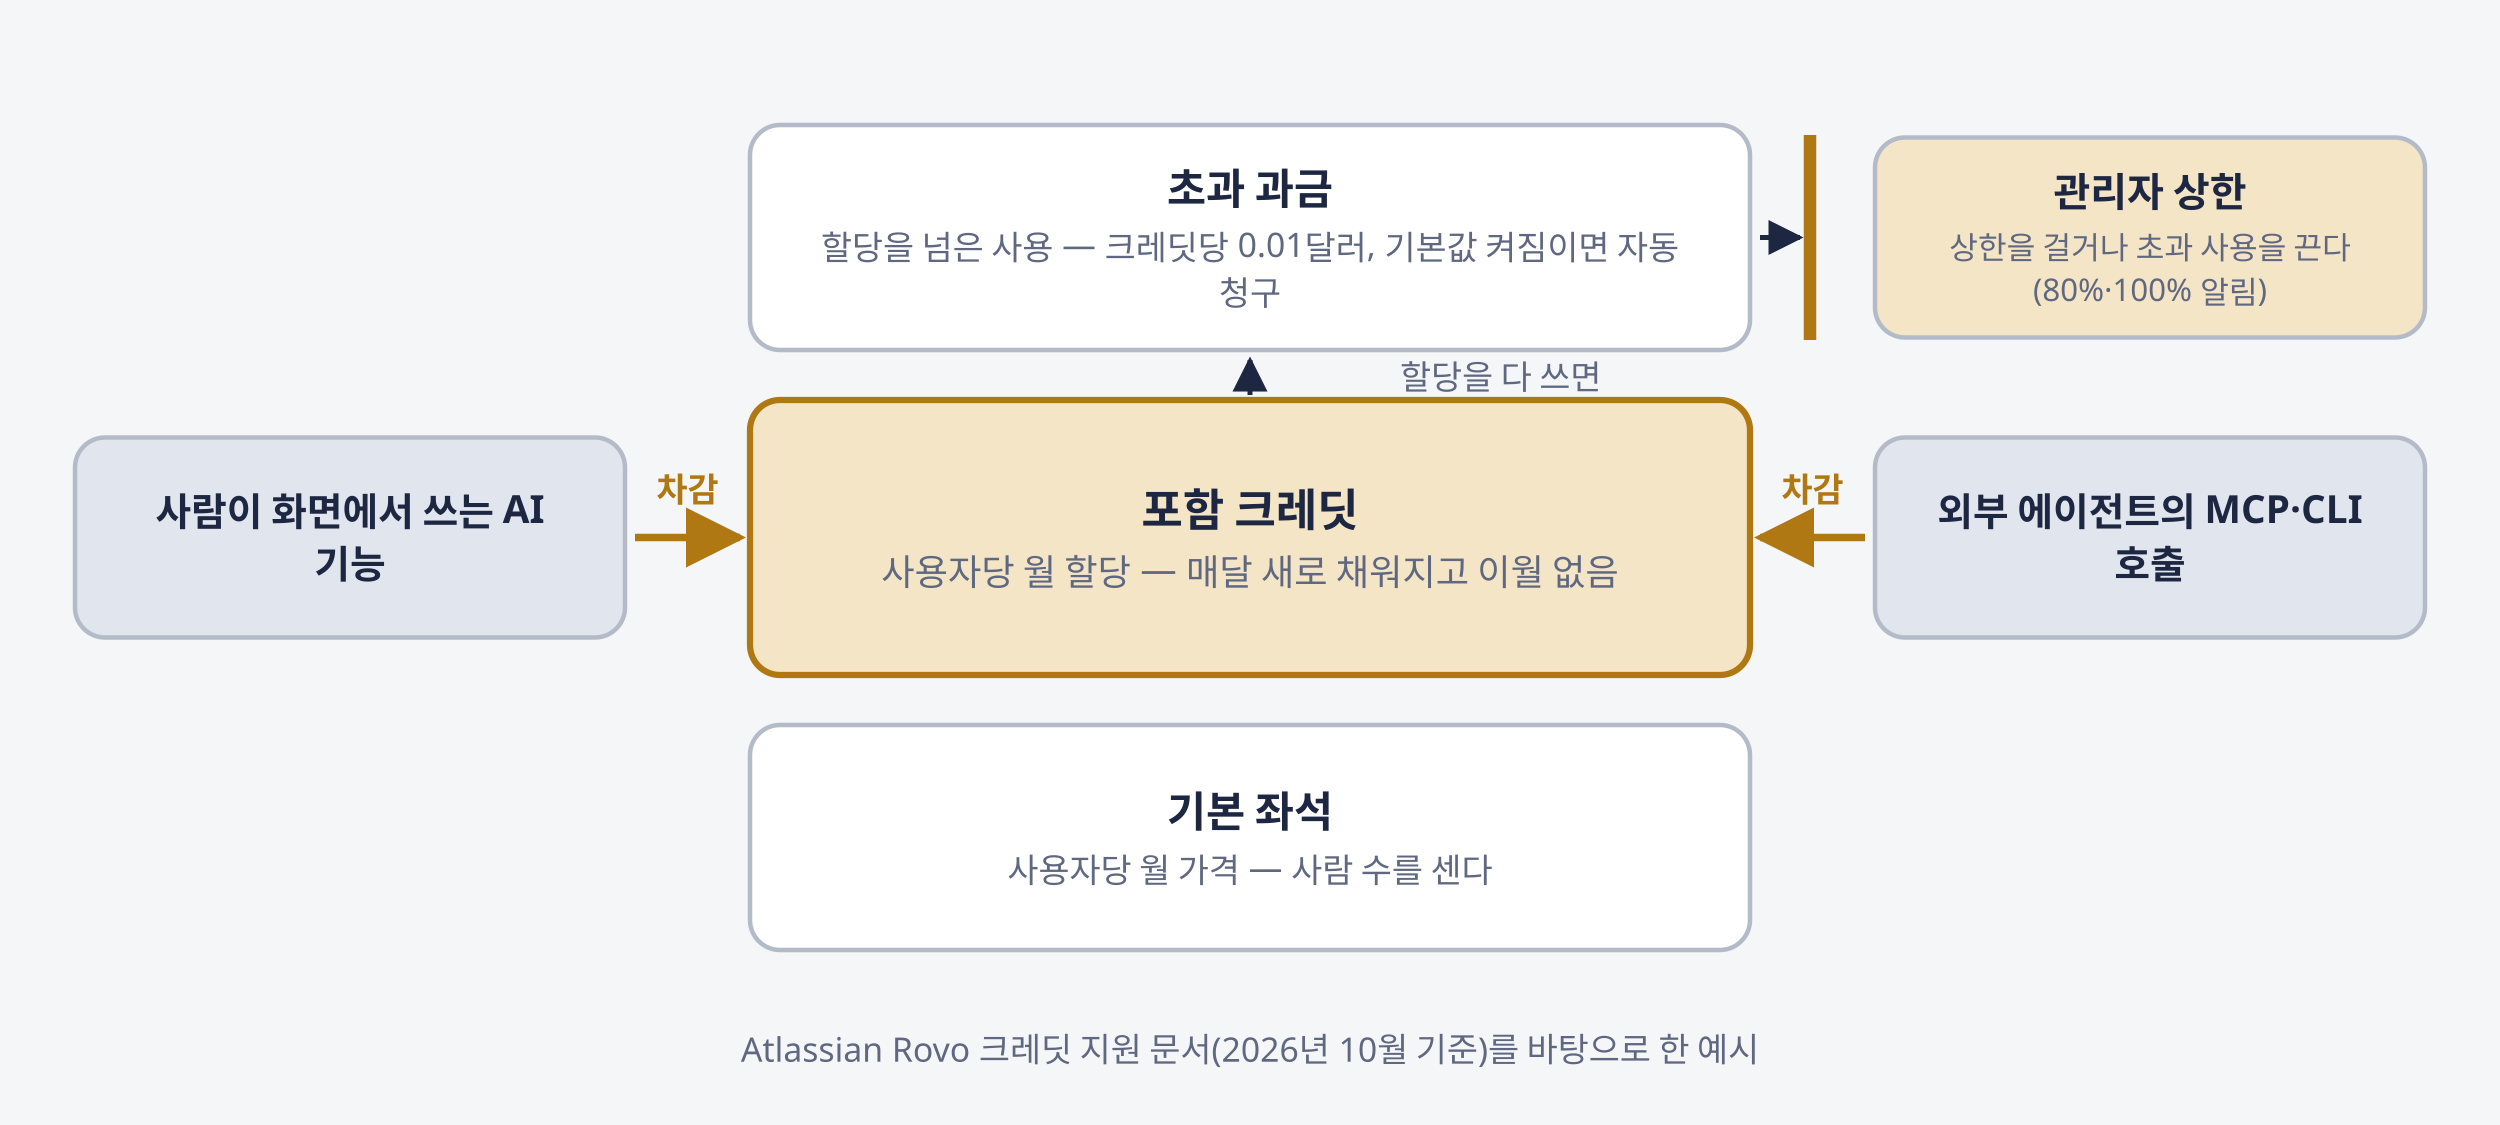
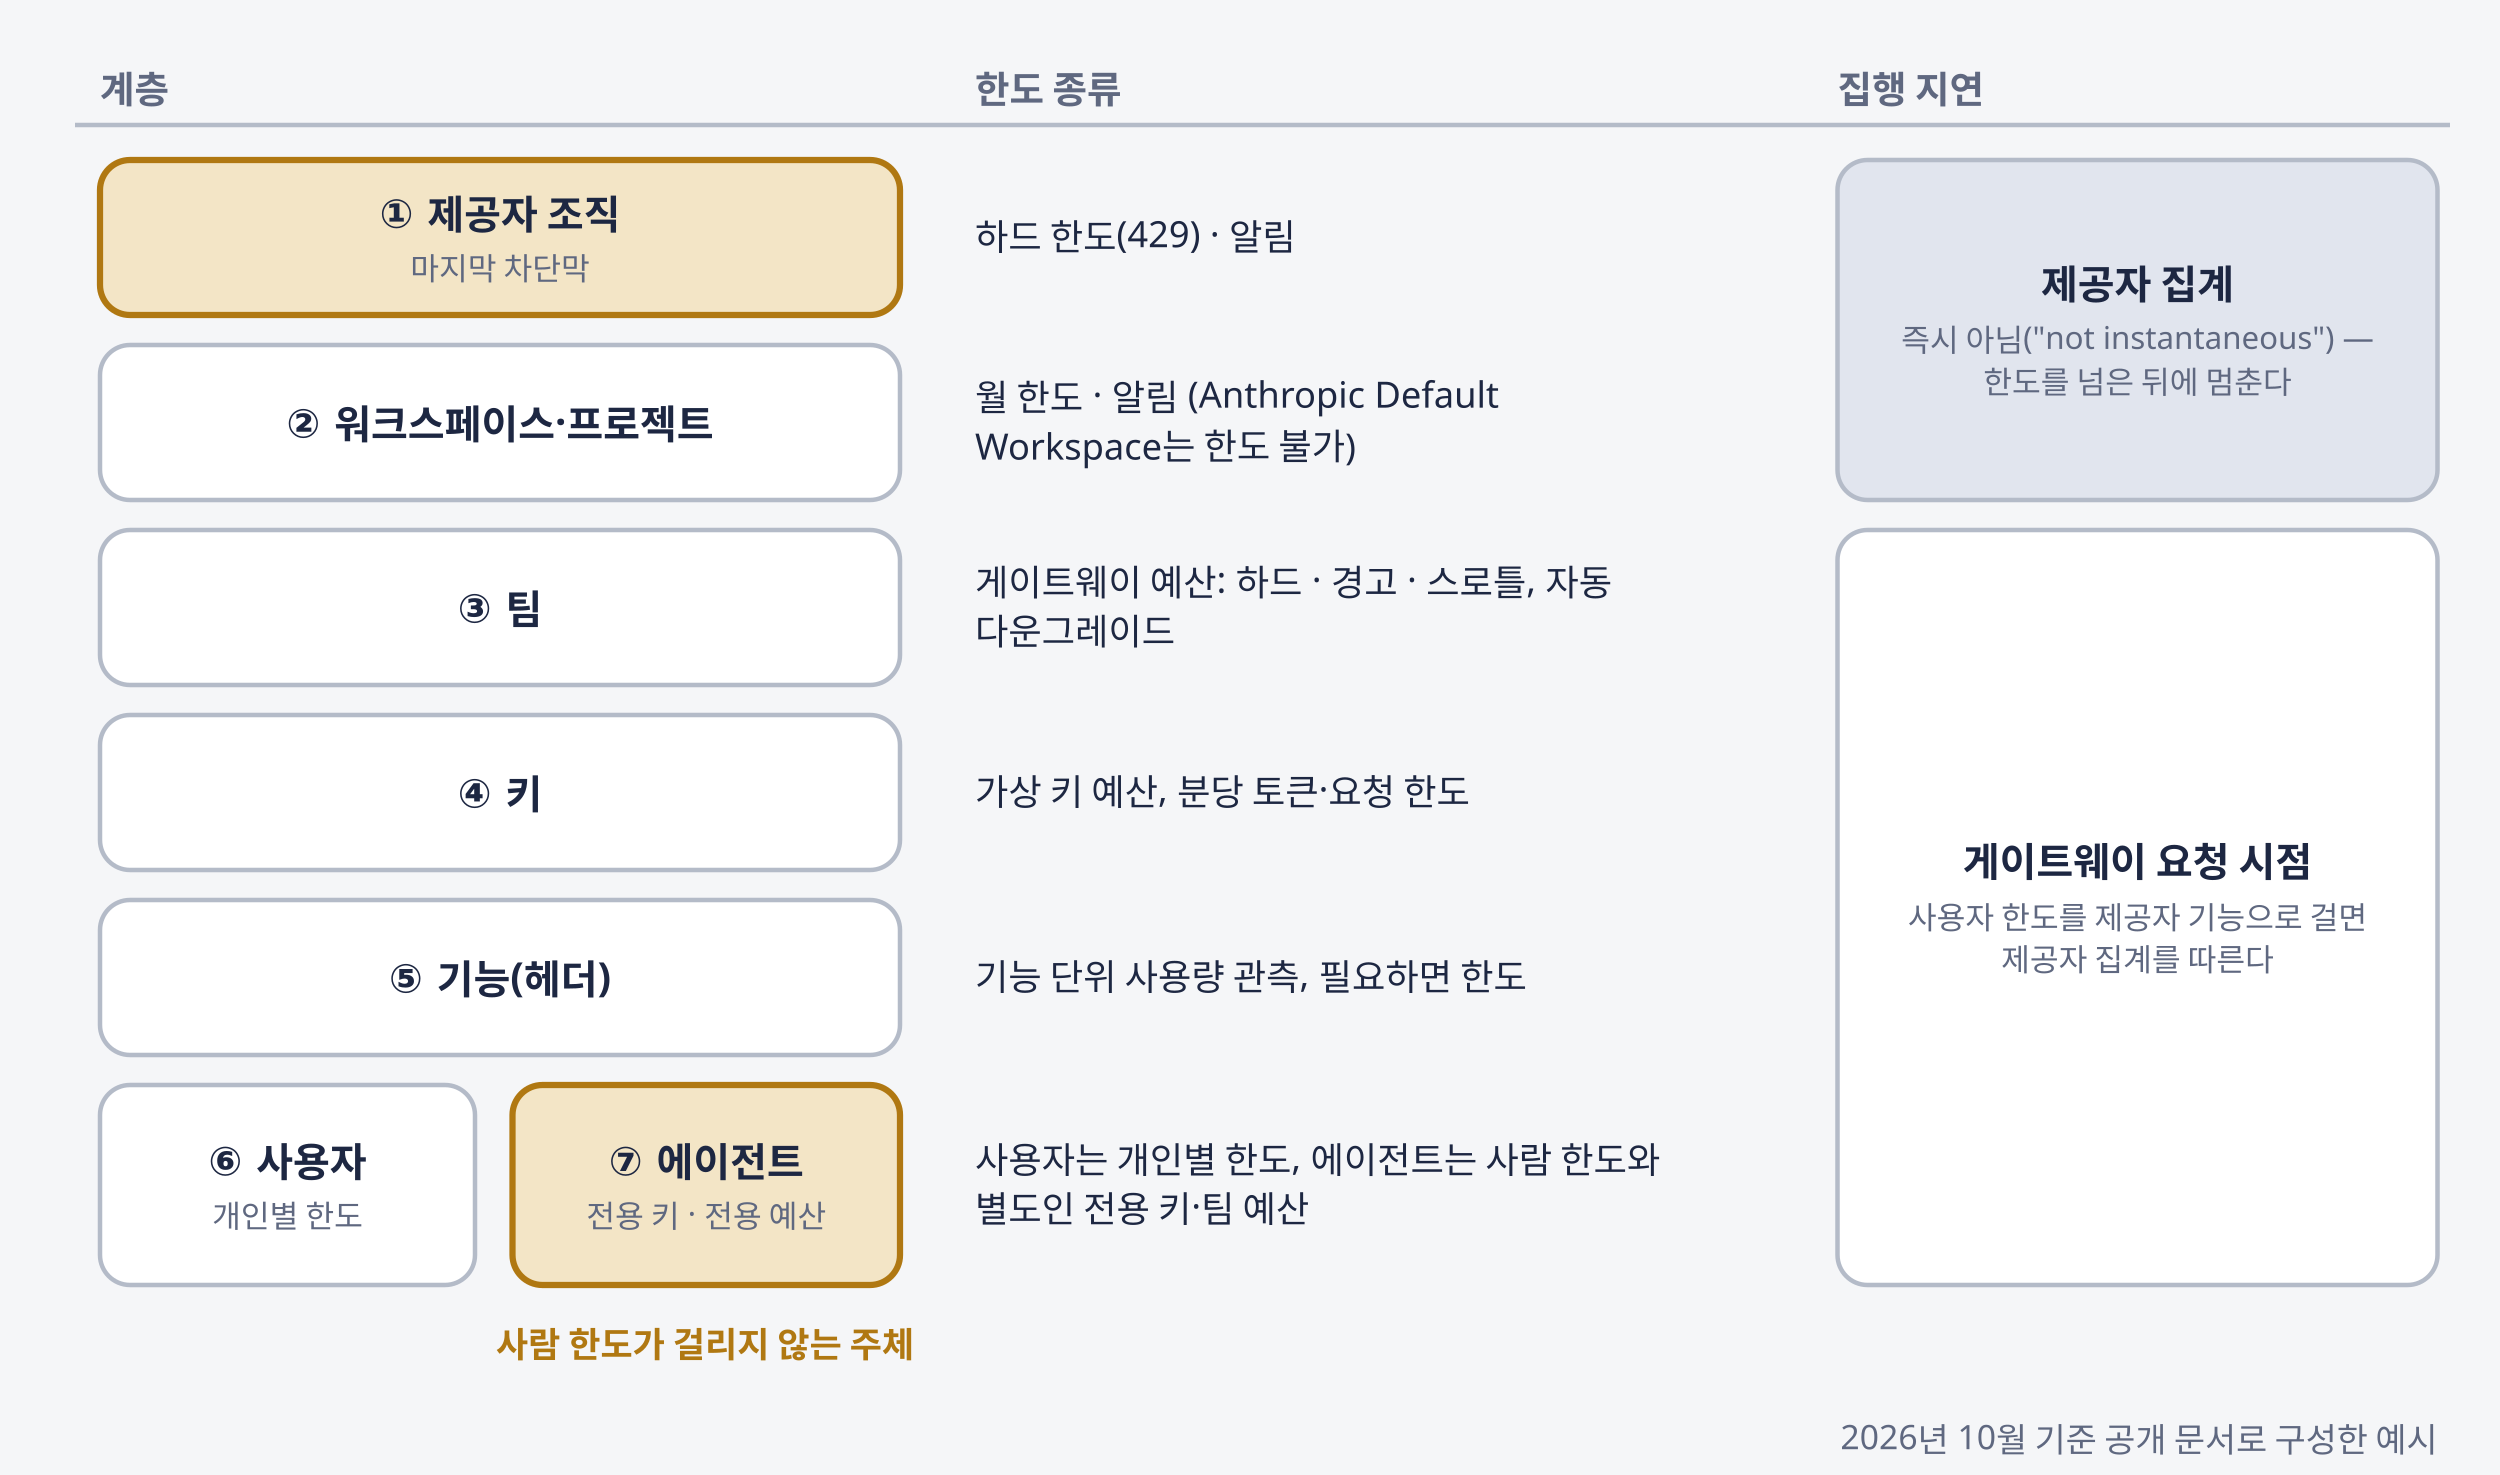
- <svg xmlns="http://www.w3.org/2000/svg" viewBox="0 0 1000 450" role="img" aria-label="좌석 위에 얹히는 크레딧과 외부 호출의 차감 경로" font-family="Pretendard,'Apple SD Gothic Neo','Noto Sans KR',sans-serif">
+ <svg xmlns="http://www.w3.org/2000/svg" viewBox="0 0 1000 590" role="img" aria-label="예산 계층과 계층마다의 집행 지연" font-family="Pretendard,'Apple SD Gothic Neo','Noto Sans KR',sans-serif">
  <defs>
    <marker id="mi" viewBox="0 0 10 10" refX="9" refY="5" markerWidth="7" markerHeight="7" orient="auto-start-reverse">
      <path d="M0,0L10,5L0,10z" fill="#1D2742" />
    </marker>
    <marker id="mc" viewBox="0 0 10 10" refX="9" refY="5" markerWidth="8" markerHeight="8" orient="auto-start-reverse">
      <path d="M0,0L10,5L0,10z" fill="#B07812" />
    </marker>
  </defs>
-   <rect width="1000" height="450" fill="#F5F6F8" />
-   <rect x="300" y="50" width="400" height="90" rx="12" fill="#FFFFFF" stroke="#B4BBC8" stroke-width="1.8" />
-   <text x="500.0" y="81.7" fill="#1D2742" font-size="17" font-weight="700" text-anchor="middle">초과 과금</text>
-   <text x="500.0" y="103.9" fill="#5F6880" font-size="13.5" font-weight="400" text-anchor="middle">할당을 넘은 사용 — 크레딧당 0.01달러, 기본값 켜짐이면 자동</text>
-   <text x="500.0" y="122.1" fill="#5F6880" font-size="13.5" font-weight="400" text-anchor="middle">청구</text>
-   <rect x="300" y="160" width="400" height="110" rx="12" fill="#F3E5C6" stroke="#B07812" stroke-width="2.5" />
-   <text x="500.0" y="210.5" fill="#1D2742" font-size="18" font-weight="700" text-anchor="middle">포함 크레딧</text>
-   <text x="500.0" y="234.1" fill="#5F6880" font-size="14.5" font-weight="400" text-anchor="middle">사용자당 월 할당 — 매달 새로 채워지고 이월 없음</text>
-   <rect x="300" y="290" width="400" height="90" rx="12" fill="#FFFFFF" stroke="#B4BBC8" stroke-width="1.8" />
-   <text x="500.0" y="330.8" fill="#1D2742" font-size="17" font-weight="700" text-anchor="middle">기본 좌석</text>
-   <text x="500.0" y="353.0" fill="#5F6880" font-size="13.5" font-weight="400" text-anchor="middle">사용자당 월 가격 — 사람 수를 센다</text>
-   <path d="M500,158 L500,144" fill="none" stroke="#1D2742" stroke-width="2" marker-end="url(#mi)" />
-   <text fill="#5F6880" font-size="13.5" font-weight="400" text-anchor="start" dominant-baseline="middle">
-     <tspan x="560.0" y="151.0">할당을 다 쓰면</tspan>
+   <rect width="1000" height="590" fill="#F5F6F8" />
+   <text fill="#5F6880" font-size="15" font-weight="700" text-anchor="start" dominant-baseline="middle">
+     <tspan x="40.0" y="36.0">계층</tspan>
  </text>
-   <rect x="30" y="175" width="220" height="80" rx="12" fill="#E1E5EE" stroke="#B4BBC8" stroke-width="1.8" />
-   <text x="140.0" y="210.3" fill="#1D2742" font-size="15.5" font-weight="700" text-anchor="middle">사람이 화면에서 쓰는 AI</text>
-   <text x="140.0" y="231.3" fill="#1D2742" font-size="15.5" font-weight="700" text-anchor="middle">기능</text>
-   <rect x="750" y="175" width="220" height="80" rx="12" fill="#E1E5EE" stroke="#B4BBC8" stroke-width="1.8" />
-   <text x="860.0" y="210.3" fill="#1D2742" font-size="15.5" font-weight="700" text-anchor="middle">외부 에이전트의 MCP·CLI</text>
-   <text x="860.0" y="231.3" fill="#1D2742" font-size="15.5" font-weight="700" text-anchor="middle">호출</text>
-   <path d="M254,215 L296,215" fill="none" stroke="#B07812" stroke-width="3" marker-end="url(#mc)" />
-   <path d="M746,215 L704,215" fill="none" stroke="#B07812" stroke-width="3" marker-end="url(#mc)" />
-   <text fill="#B07812" font-size="13.5" font-weight="700" text-anchor="middle" dominant-baseline="middle">
-     <tspan x="275.0" y="196.0">차감</tspan>
+   <text fill="#5F6880" font-size="15" font-weight="700" text-anchor="start" dominant-baseline="middle">
+     <tspan x="390.0" y="36.0">한도 종류</tspan>
  </text>
-   <text fill="#B07812" font-size="13.5" font-weight="700" text-anchor="middle" dominant-baseline="middle">
-     <tspan x="725.0" y="196.0">차감</tspan>
+   <text fill="#5F6880" font-size="15" font-weight="700" text-anchor="start" dominant-baseline="middle">
+     <tspan x="735.0" y="36.0">집행 지연</tspan>
  </text>
-   <line x1="724" y1="54" x2="724" y2="136" stroke="#B07812" stroke-width="5" />
-   <path d="M704,95 L720,95" fill="none" stroke="#1D2742" stroke-width="2" marker-end="url(#mi)" />
-   <rect x="750" y="55" width="220" height="80" rx="12" fill="#F3E5C6" stroke="#B4BBC8" stroke-width="1.8" />
-   <text x="860.0" y="82.6" fill="#1D2742" font-size="16" font-weight="700" text-anchor="middle">관리자 상한</text>
-   <text x="860.0" y="103.6" fill="#5F6880" font-size="12.5" font-weight="400" text-anchor="middle">상한을 걸거나 초과 사용을 끈다</text>
-   <text x="860.0" y="120.4" fill="#5F6880" font-size="12.5" font-weight="400" text-anchor="middle">(80%·100% 알림)</text>
-   <text fill="#5F6880" font-size="13.5" font-weight="400" text-anchor="middle" dominant-baseline="middle">
-     <tspan x="500.0" y="420.0">Atlassian Rovo 크레딧 지원 문서(2026년 10월 기준)를 바탕으로 한 예시</tspan>
+   <line x1="30" y1="50" x2="980" y2="50" stroke="#B4BBC8" stroke-width="1.8" />
+   <rect x="40" y="64" width="320" height="62" rx="12" fill="#F3E5C6" stroke="#B07812" stroke-width="2.5" />
+   <text x="200.0" y="91.1" fill="#1D2742" font-size="16" font-weight="700" text-anchor="middle">① 제공자 조직</text>
+   <text x="200.0" y="112.0" fill="#5F6880" font-size="12.5" font-weight="400" text-anchor="middle">마지막 차단막</text>
+   <text fill="#1D2742" font-size="14.5" font-weight="400" text-anchor="start" dominant-baseline="middle">
+     <tspan x="390.0" y="95.0">하드 한도(429) · 알림</tspan>
+   </text>
+   <rect x="40" y="138" width="320" height="62" rx="12" fill="#FFFFFF" stroke="#B4BBC8" stroke-width="1.8" />
+   <text x="200.0" y="175.0" fill="#1D2742" font-size="16" font-weight="700" text-anchor="middle">② 워크스페이스·프로젝트</text>
+   <text fill="#1D2742" font-size="14.5" font-weight="400" text-anchor="start" dominant-baseline="middle">
+     <tspan x="390.0" y="159.2">월 한도 · 알림 (Anthropic Default</tspan>
+     <tspan x="390.0" y="178.8">Workspace는 한도 불가)</tspan>
+   </text>
+   <rect x="40" y="212" width="320" height="62" rx="12" fill="#FFFFFF" stroke="#B4BBC8" stroke-width="1.8" />
+   <text x="200.0" y="249.0" fill="#1D2742" font-size="16" font-weight="700" text-anchor="middle">③ 팀</text>
+   <text fill="#1D2742" font-size="14.5" font-weight="400" text-anchor="start" dominant-baseline="middle">
+     <tspan x="390.0" y="233.2">게이트웨이 예산: 하드 · 경고 · 스로틀, 자동</tspan>
+     <tspan x="390.0" y="252.8">다운그레이드</tspan>
+   </text>
+   <rect x="40" y="286" width="320" height="62" rx="12" fill="#FFFFFF" stroke="#B4BBC8" stroke-width="1.8" />
+   <text x="200.0" y="323.0" fill="#1D2742" font-size="16" font-weight="700" text-anchor="middle">④ 키</text>
+   <text fill="#1D2742" font-size="14.5" font-weight="400" text-anchor="start" dominant-baseline="middle">
+     <tspan x="390.0" y="317.0">가상 키 예산, 분당 토큰·요청 한도</tspan>
+   </text>
+   <rect x="40" y="360" width="320" height="62" rx="12" fill="#FFFFFF" stroke="#B4BBC8" stroke-width="1.8" />
+   <text x="200.0" y="397.0" fill="#1D2742" font-size="16" font-weight="700" text-anchor="middle">⑤ 기능(헤더)</text>
+   <text fill="#1D2742" font-size="14.5" font-weight="400" text-anchor="start" dominant-baseline="middle">
+     <tspan x="390.0" y="391.0">기능 단위 사용량 관측, 필요하면 한도</tspan>
+   </text>
+   <rect x="40" y="434" width="150" height="80" rx="12" fill="#FFFFFF" stroke="#B4BBC8" stroke-width="1.8" />
+   <text x="115.0" y="470.1" fill="#1D2742" font-size="16" font-weight="700" text-anchor="middle">⑥ 사용자</text>
+   <text x="115.0" y="491.0" fill="#5F6880" font-size="12.5" font-weight="400" text-anchor="middle">개인별 한도</text>
+   <rect x="205" y="434" width="155" height="80" rx="12" fill="#F3E5C6" stroke="#B07812" stroke-width="2.5" />
+   <text x="282.5" y="470.1" fill="#1D2742" font-size="16" font-weight="700" text-anchor="middle">⑦ 에이전트</text>
+   <text x="282.5" y="491.0" fill="#5F6880" font-size="12.5" font-weight="400" text-anchor="middle">전용 키 · 전용 예산</text>
+   <text fill="#1D2742" font-size="14.5" font-weight="400" text-anchor="start" dominant-baseline="middle">
+     <tspan x="390.0" y="464.2">사용자는 개인별 한도, 에이전트는 사람 한도와</tspan>
+     <tspan x="390.0" y="483.8">별도인 전용 키·팀 예산</tspan>
+   </text>
+   <text fill="#B07812" font-size="14" font-weight="700" text-anchor="middle" dominant-baseline="middle">
+     <tspan x="282.0" y="538.0">사람 한도가 걸리지 않는 주체</tspan>
+   </text>
+   <rect x="735" y="64" width="240" height="136" rx="12" fill="#E1E5EE" stroke="#B4BBC8" stroke-width="1.8" />
+   <text x="855.0" y="119.6" fill="#1D2742" font-size="16" font-weight="700" text-anchor="middle">제공자 집계</text>
+   <text x="855.0" y="140.6" fill="#5F6880" font-size="12.5" font-weight="400" text-anchor="middle">즉시 아님("not instantaneous") —</text>
+   <text x="855.0" y="157.4" fill="#5F6880" font-size="12.5" font-weight="400" text-anchor="middle">한도를 넘은 뒤에 멈춘다</text>
+   <rect x="735" y="212" width="240" height="302" rx="12" fill="#FFFFFF" stroke="#B4BBC8" stroke-width="1.8" />
+   <text x="855.0" y="350.6" fill="#1D2742" font-size="16" font-weight="700" text-anchor="middle">게이트웨이 요청 시점</text>
+   <text x="855.0" y="371.6" fill="#5F6880" font-size="12.5" font-weight="400" text-anchor="middle">사용자 한도를 제공자 기능으로 걸면</text>
+   <text x="855.0" y="388.4" fill="#5F6880" font-size="12.5" font-weight="400" text-anchor="middle">제공자 집계를 따른다</text>
+   <text fill="#5F6880" font-size="13.5" font-weight="400" text-anchor="end" dominant-baseline="middle">
+     <tspan x="975.0" y="575.0">2026년 10월 기준 공개 문서로 구성한 예시</tspan>
  </text>
</svg>
